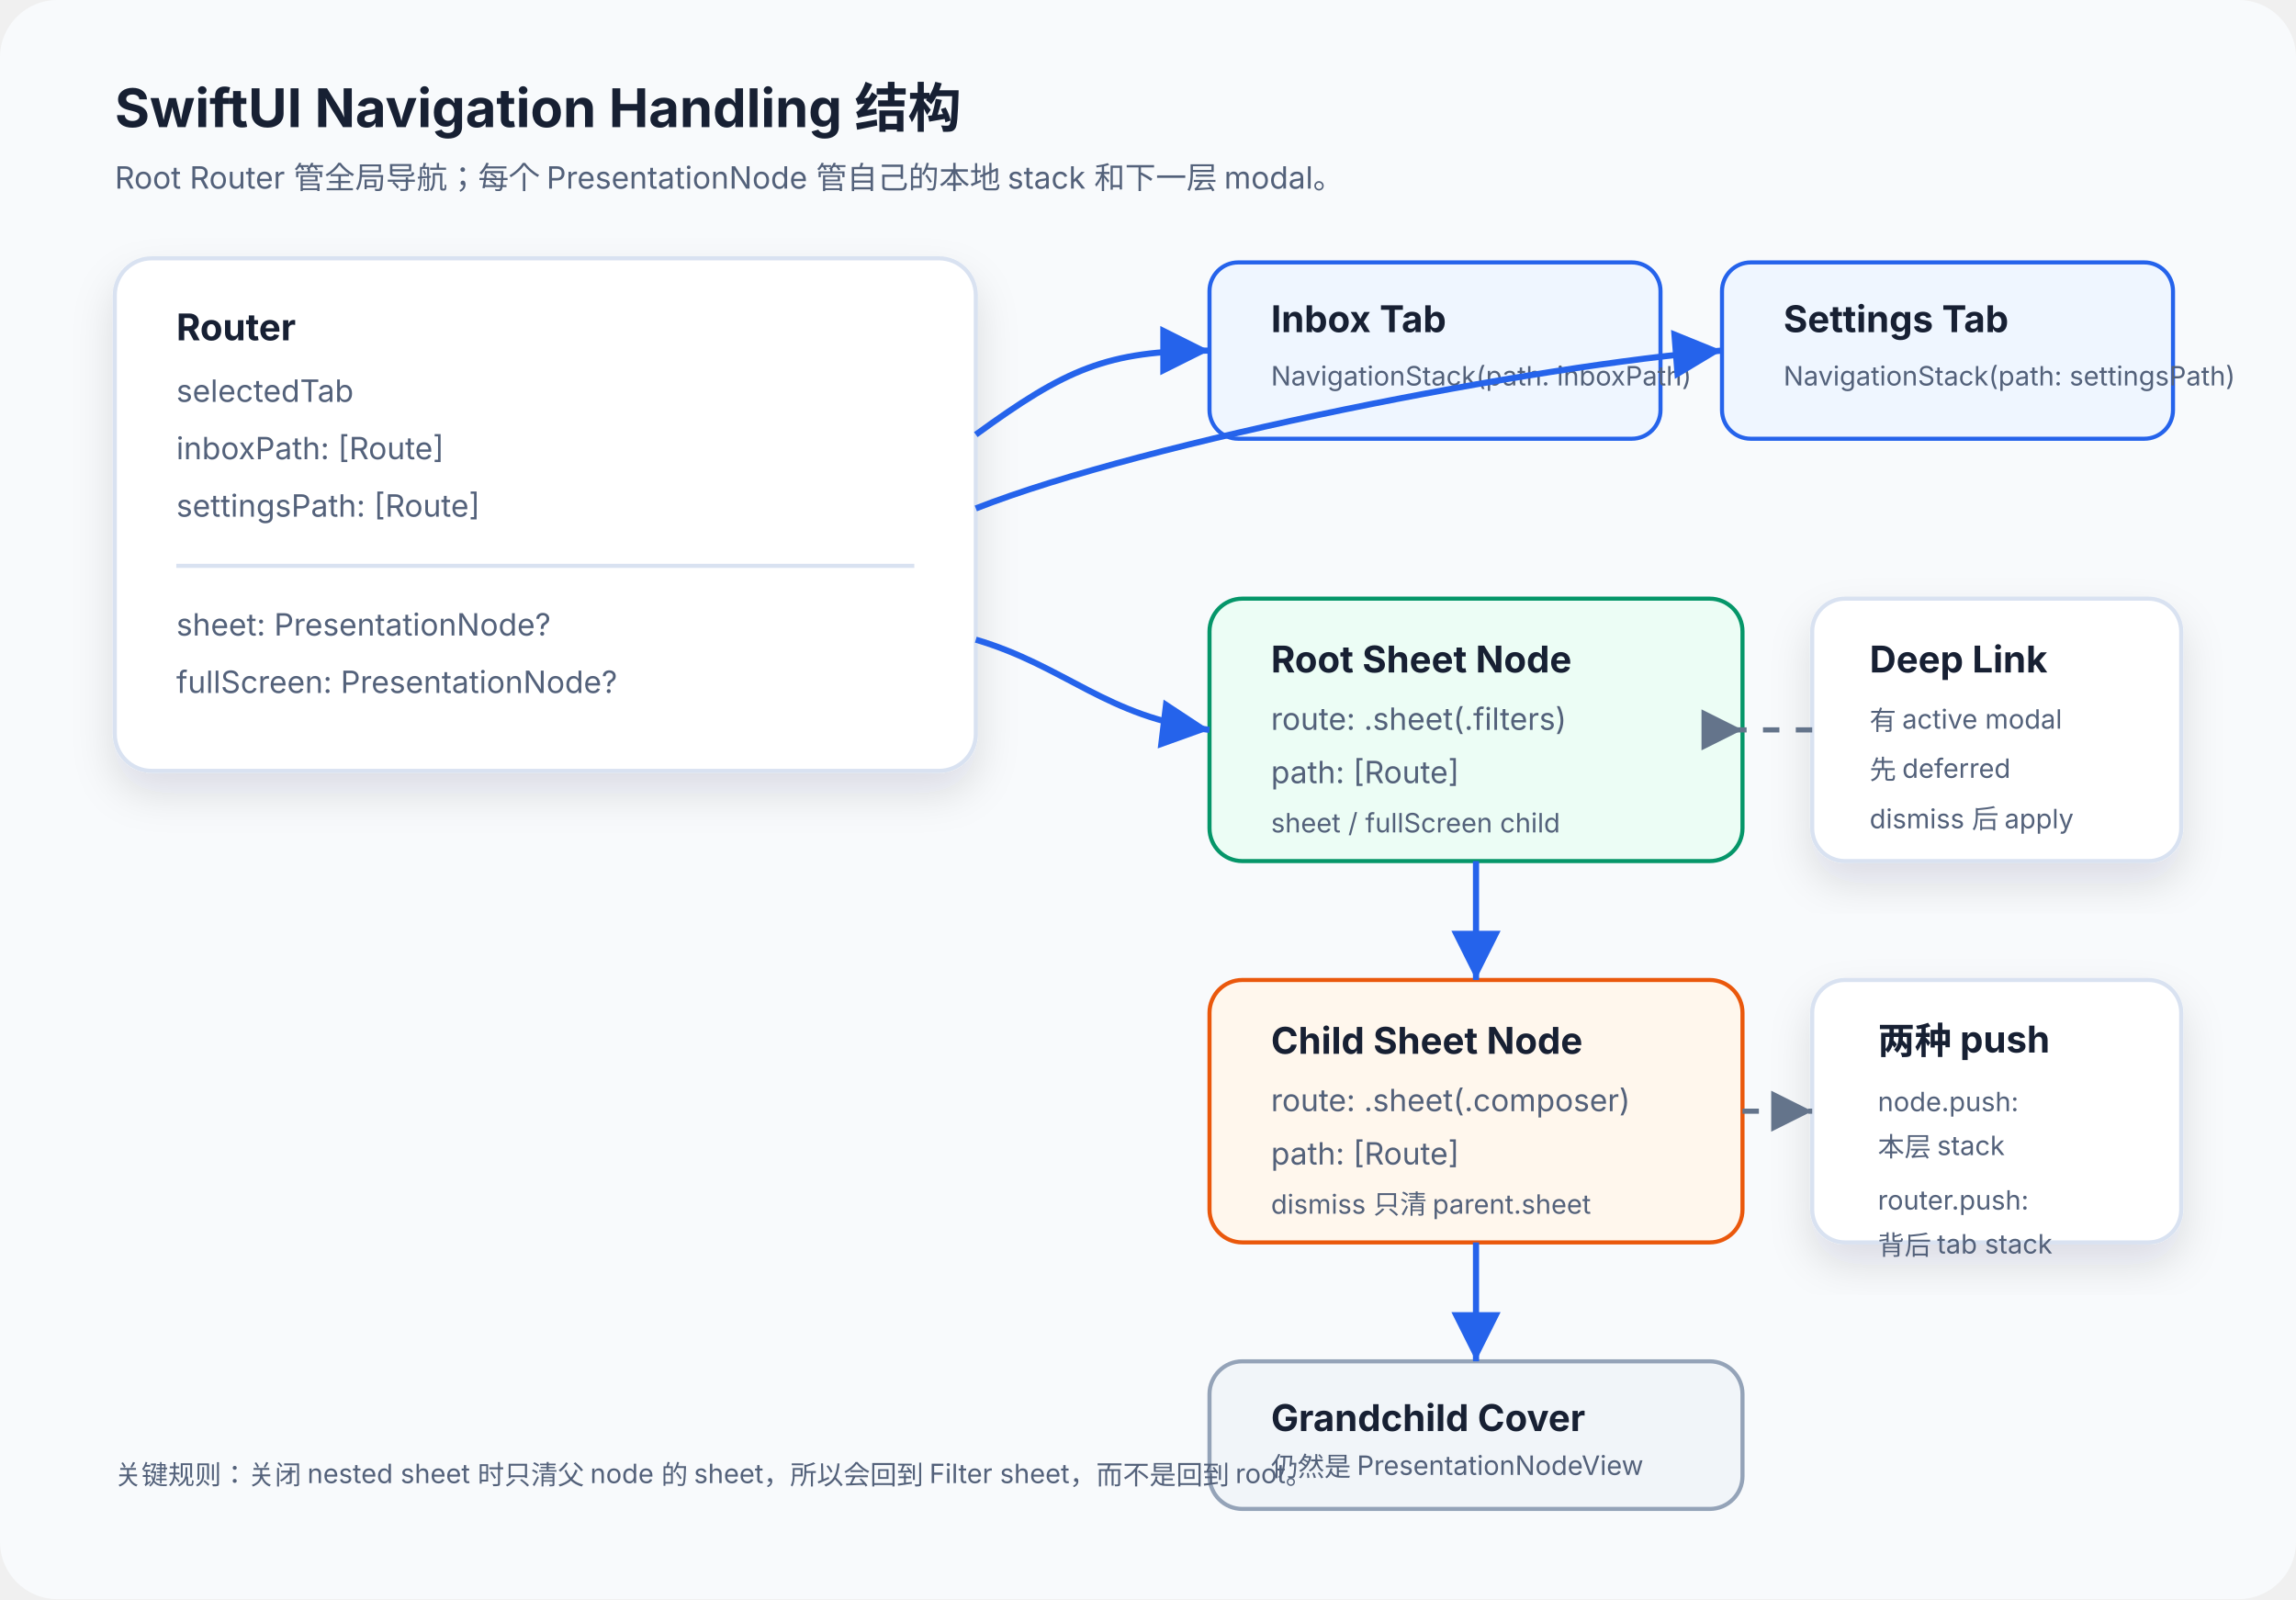
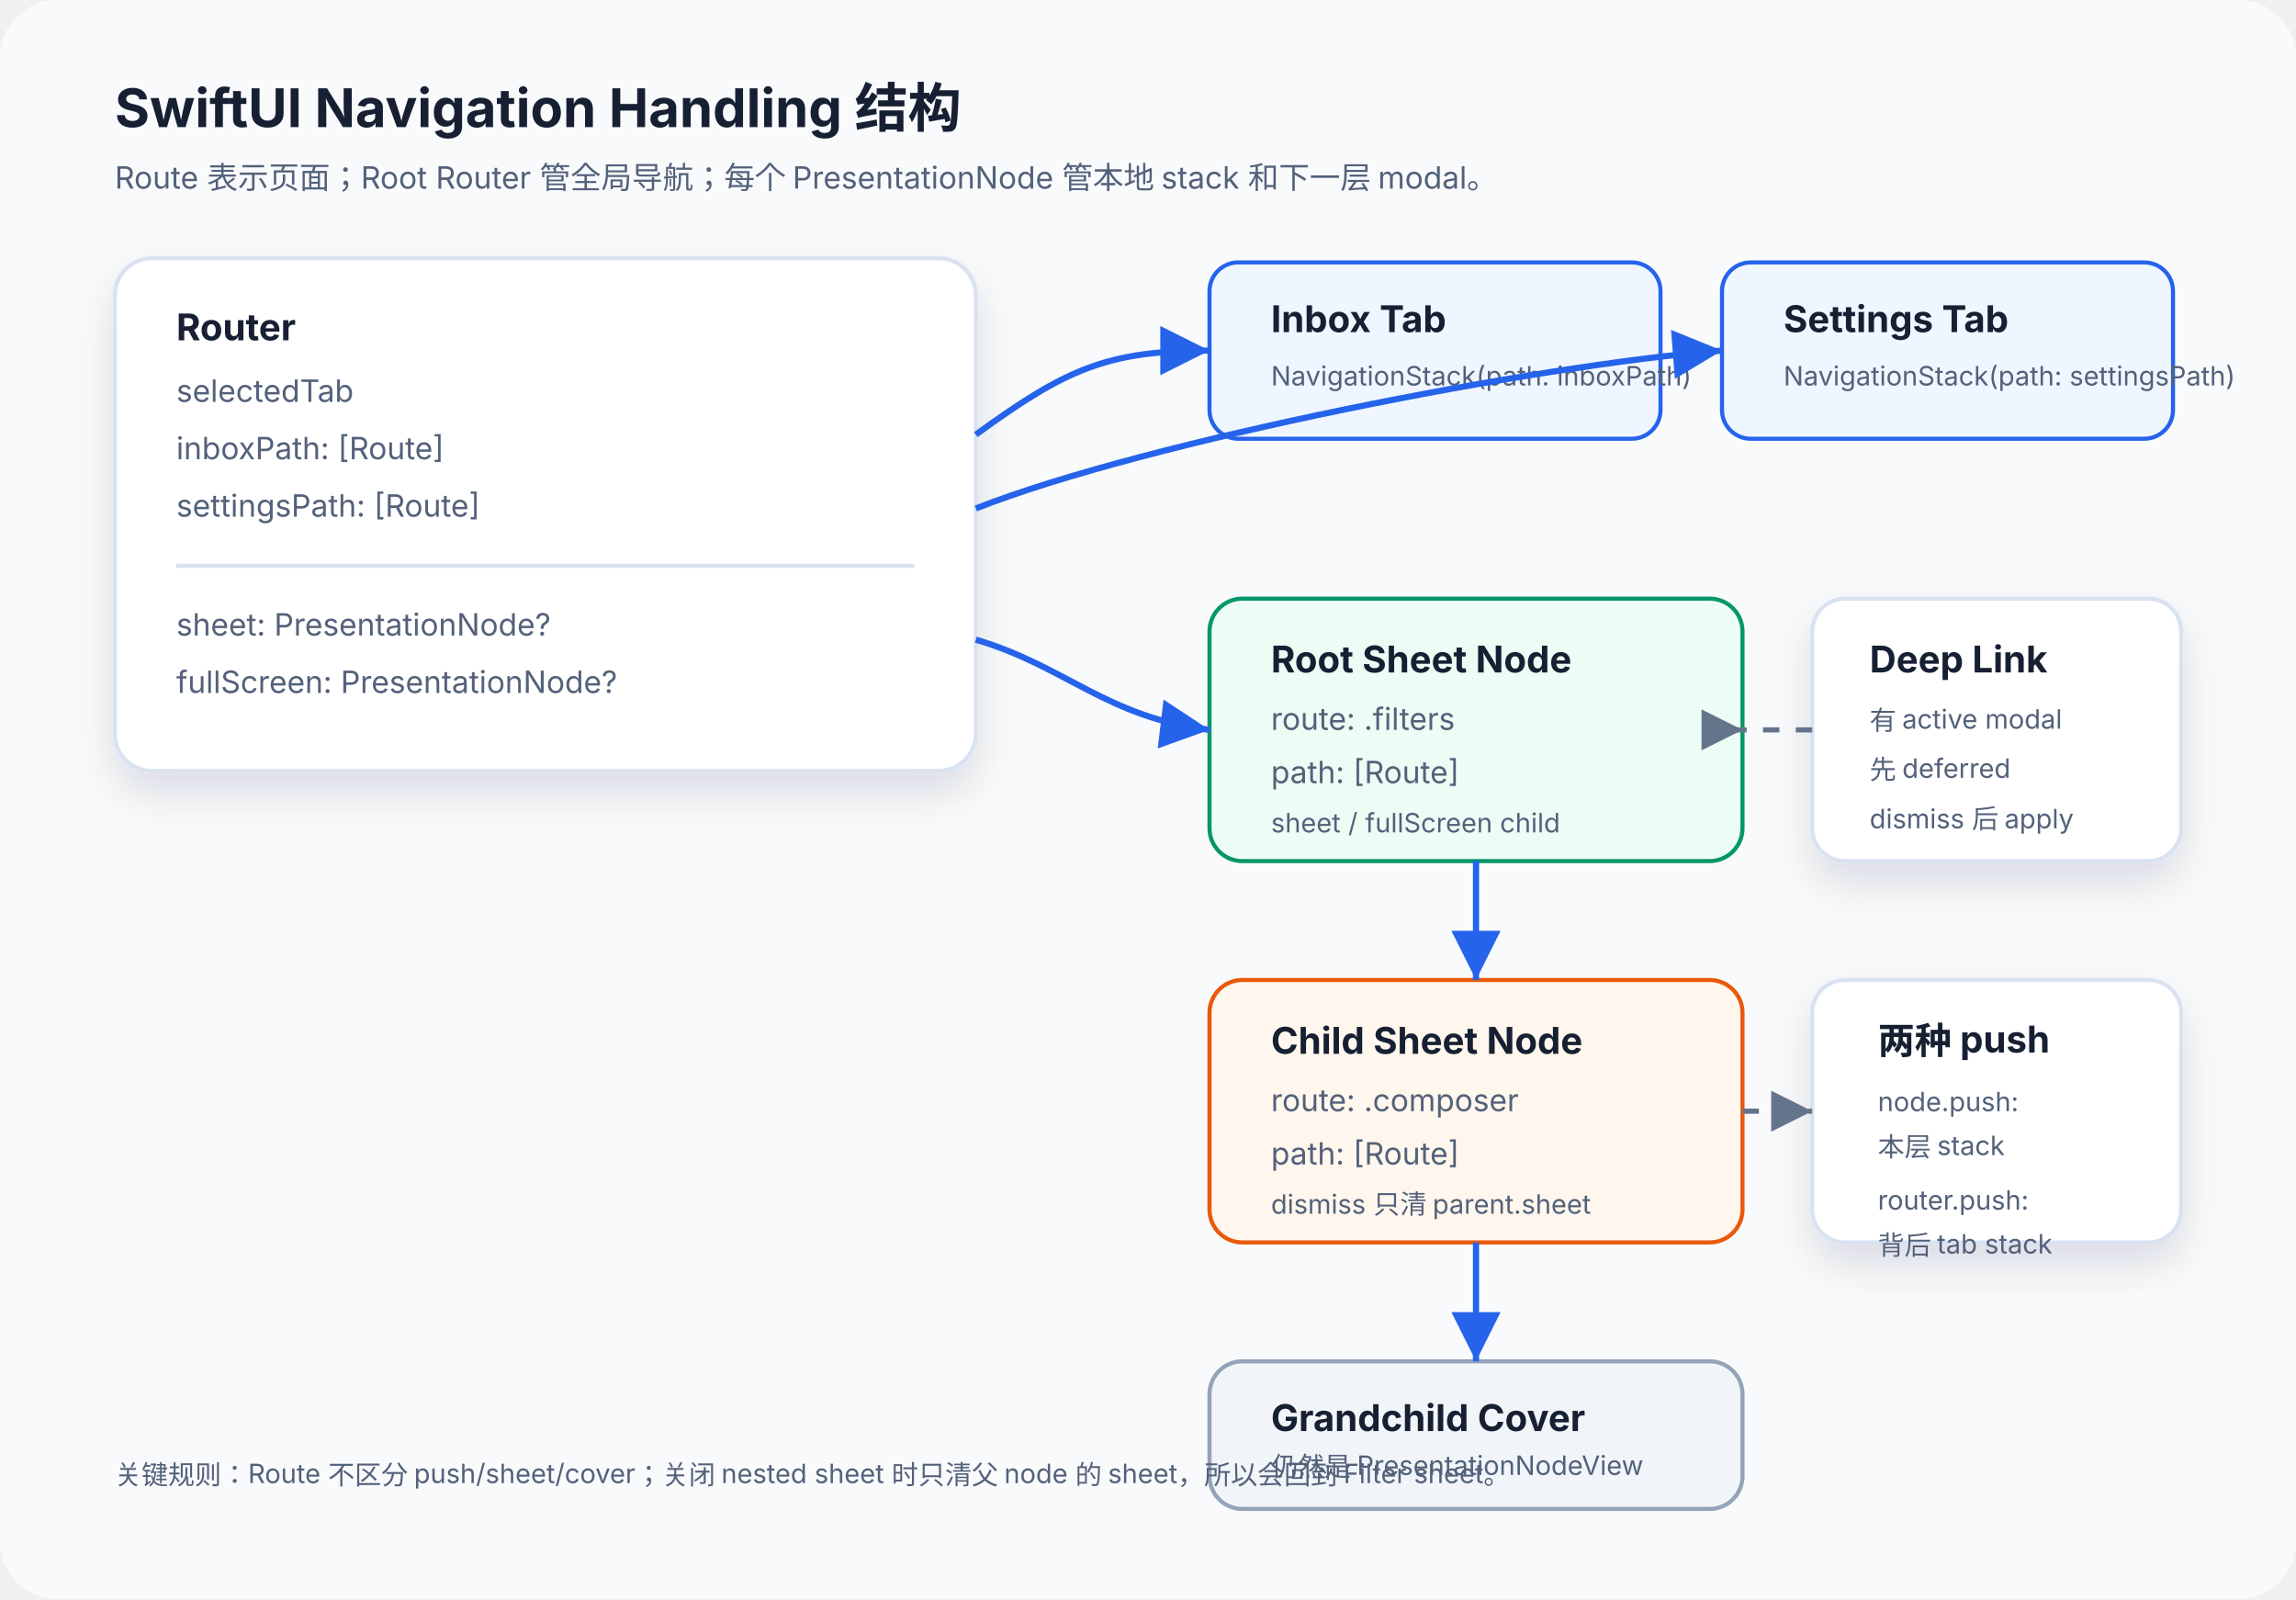
<svg xmlns="http://www.w3.org/2000/svg" viewBox="0 0 1120 780" role="img" aria-labelledby="title desc">
  <defs>
    <marker id="arrow" markerWidth="12" markerHeight="12" refX="10" refY="6" orient="auto" markerUnits="strokeWidth">
      <path d="M2 2 L10 6 L2 10 Z" fill="#2563eb" />
    </marker>
    <marker id="arrow-muted" markerWidth="12" markerHeight="12" refX="10" refY="6" orient="auto" markerUnits="strokeWidth">
      <path d="M2 2 L10 6 L2 10 Z" fill="#64748b" />
    </marker>
    <filter id="shadow" x="-20%" y="-20%" width="140%" height="140%">
      <feDropShadow dx="0" dy="10" stdDeviation="10" flood-color="#0f172a" flood-opacity="0.12" />
    </filter>
    <style>
      .bg { fill: #f8fafc; }
      .panel { fill: #ffffff; stroke: #d9e2f1; stroke-width: 2; filter: url(#shadow); }
      .node { fill: #eff6ff; stroke: #2563eb; stroke-width: 2; }
      .node-alt { fill: #ecfdf5; stroke: #059669; stroke-width: 2; }
      .node-warn { fill: #fff7ed; stroke: #ea580c; stroke-width: 2; }
      .muted { fill: #f1f5f9; stroke: #94a3b8; stroke-width: 2; }
      .title { fill: #172033; font: 700 26px -apple-system, BlinkMacSystemFont, "Segoe UI", sans-serif; }
      .label { fill: #172033; font: 700 18px -apple-system, BlinkMacSystemFont, "Segoe UI", sans-serif; }
      .text { fill: #53617a; font: 15px -apple-system, BlinkMacSystemFont, "Segoe UI", sans-serif; }
      .tiny { fill: #53617a; font: 13px -apple-system, BlinkMacSystemFont, "Segoe UI", sans-serif; }
      .edge { fill: none; stroke: #2563eb; stroke-width: 3; marker-end: url(#arrow); }
      .edge-muted { fill: none; stroke: #64748b; stroke-width: 2.5; stroke-dasharray: 8 8; marker-end: url(#arrow-muted); }
      .divider { stroke: #d9e2f1; stroke-width: 2; }
    </style>
  </defs>
  <rect class="bg" width="1120" height="780" rx="28" />
  <text class="title" x="56" y="62">SwiftUI Navigation Handling 结构</text>
-   <text class="text" x="56" y="92">Root Router 管全局导航；每个 PresentationNode 管自己的本地 stack 和下一层 modal。</text>
+   <text class="text" x="56" y="92">Route 表示页面；Root Router 管全局导航；每个 PresentationNode 管本地 stack 和下一层 modal。</text>
  <rect class="panel" x="56" y="126" width="420" height="250" rx="18" />
  <text class="label" x="86" y="166">Router</text>
  <text class="text" x="86" y="196">selectedTab</text>
  <text class="text" x="86" y="224">inboxPath: [Route]</text>
  <text class="text" x="86" y="252">settingsPath: [Route]</text>
  <line class="divider" x1="86" y1="276" x2="446" y2="276" />
  <text class="text" x="86" y="310">sheet: PresentationNode?</text>
  <text class="text" x="86" y="338">fullScreen: PresentationNode?</text>
  <rect class="node" x="590" y="128" width="220" height="86" rx="14" />
  <text class="label" x="620" y="162">Inbox Tab</text>
  <text class="tiny" x="620" y="188">NavigationStack(path: inboxPath)</text>
  <rect class="node" x="840" y="128" width="220" height="86" rx="14" />
  <text class="label" x="870" y="162">Settings Tab</text>
  <text class="tiny" x="870" y="188">NavigationStack(path: settingsPath)</text>
  <path class="edge" d="M476 212 C520 180 540 171 590 171" />
  <path class="edge" d="M476 248 C560 215 750 178 840 171" />
  <rect class="node-alt" x="590" y="292" width="260" height="128" rx="16" />
  <text class="label" x="620" y="328">Root Sheet Node</text>
-   <text class="text" x="620" y="356">route: .sheet(.filters)</text>
+   <text class="text" x="620" y="356">route: .filters</text>
  <text class="text" x="620" y="382">path: [Route]</text>
  <text class="tiny" x="620" y="406">sheet / fullScreen child</text>
  <rect class="node-warn" x="590" y="478" width="260" height="128" rx="16" />
  <text class="label" x="620" y="514">Child Sheet Node</text>
-   <text class="text" x="620" y="542">route: .sheet(.composer)</text>
+   <text class="text" x="620" y="542">route: .composer</text>
  <text class="text" x="620" y="568">path: [Route]</text>
  <text class="tiny" x="620" y="592">dismiss 只清 parent.sheet</text>
  <rect class="muted" x="590" y="664" width="260" height="72" rx="16" />
  <text class="label" x="620" y="698">Grandchild Cover</text>
  <text class="tiny" x="620" y="720">仍然是 PresentationNodeView</text>
  <path class="edge" d="M476 312 C520 325 540 350 590 356" />
  <path class="edge" d="M720 420 L720 478" />
  <path class="edge" d="M720 606 L720 664" />
  <rect class="panel" x="884" y="292" width="180" height="128" rx="16" />
  <text class="label" x="912" y="328">Deep Link</text>
  <text class="tiny" x="912" y="356">有 active modal</text>
  <text class="tiny" x="912" y="380">先 deferred</text>
  <text class="tiny" x="912" y="404">dismiss 后 apply</text>
  <path class="edge-muted" d="M884 356 C830 356 820 356 850 356" />
  <rect class="panel" x="884" y="478" width="180" height="128" rx="16" />
  <text class="label" x="916" y="514">两种 push</text>
  <text class="tiny" x="916" y="542">node.push:</text>
  <text class="tiny" x="916" y="564">本层 stack</text>
  <text class="tiny" x="916" y="590">router.push:</text>
  <text class="tiny" x="916" y="612">背后 tab stack</text>
  <path class="edge-muted" d="M850 542 C870 542 870 542 884 542" />
-   <text class="tiny" x="56" y="724">关键规则：关闭 nested sheet 时只清父 node 的 sheet，所以会回到 Filter sheet，而不是回到 root。</text>
+   <text class="tiny" x="56" y="724">关键规则：Route 不区分 push/sheet/cover；关闭 nested sheet 时只清父 node 的 sheet，所以会回到 Filter sheet。</text>
</svg>
